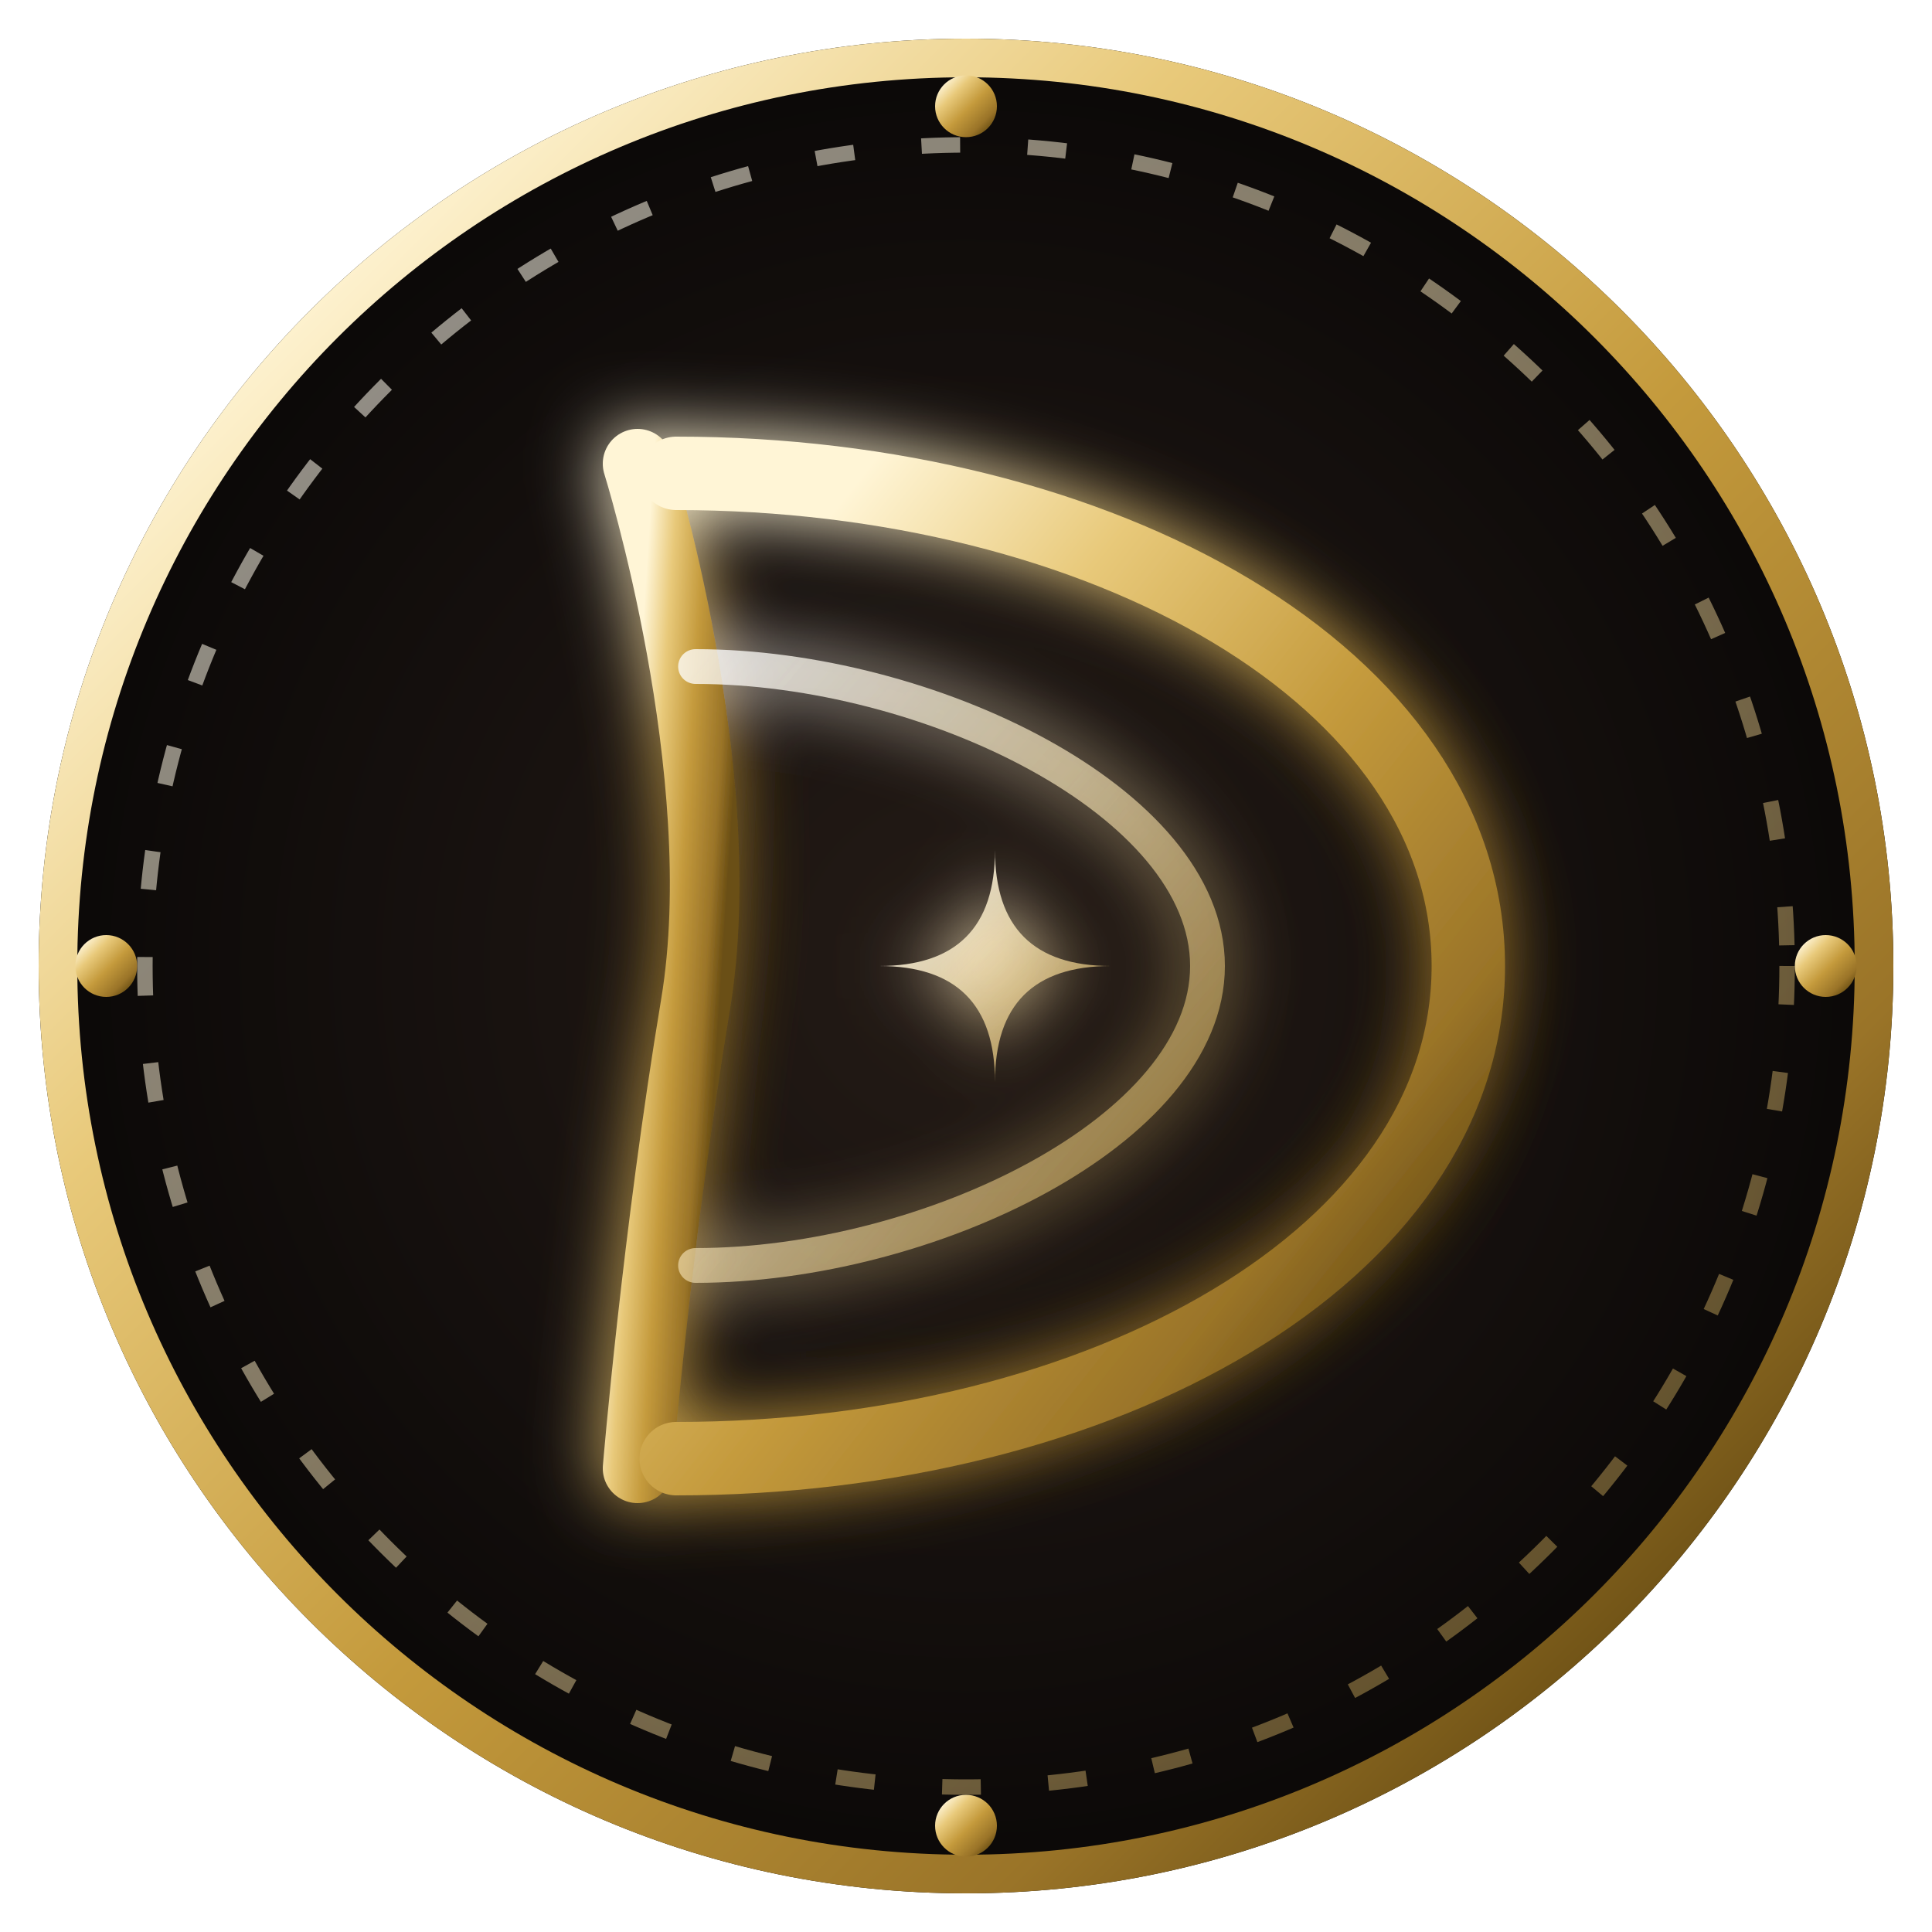
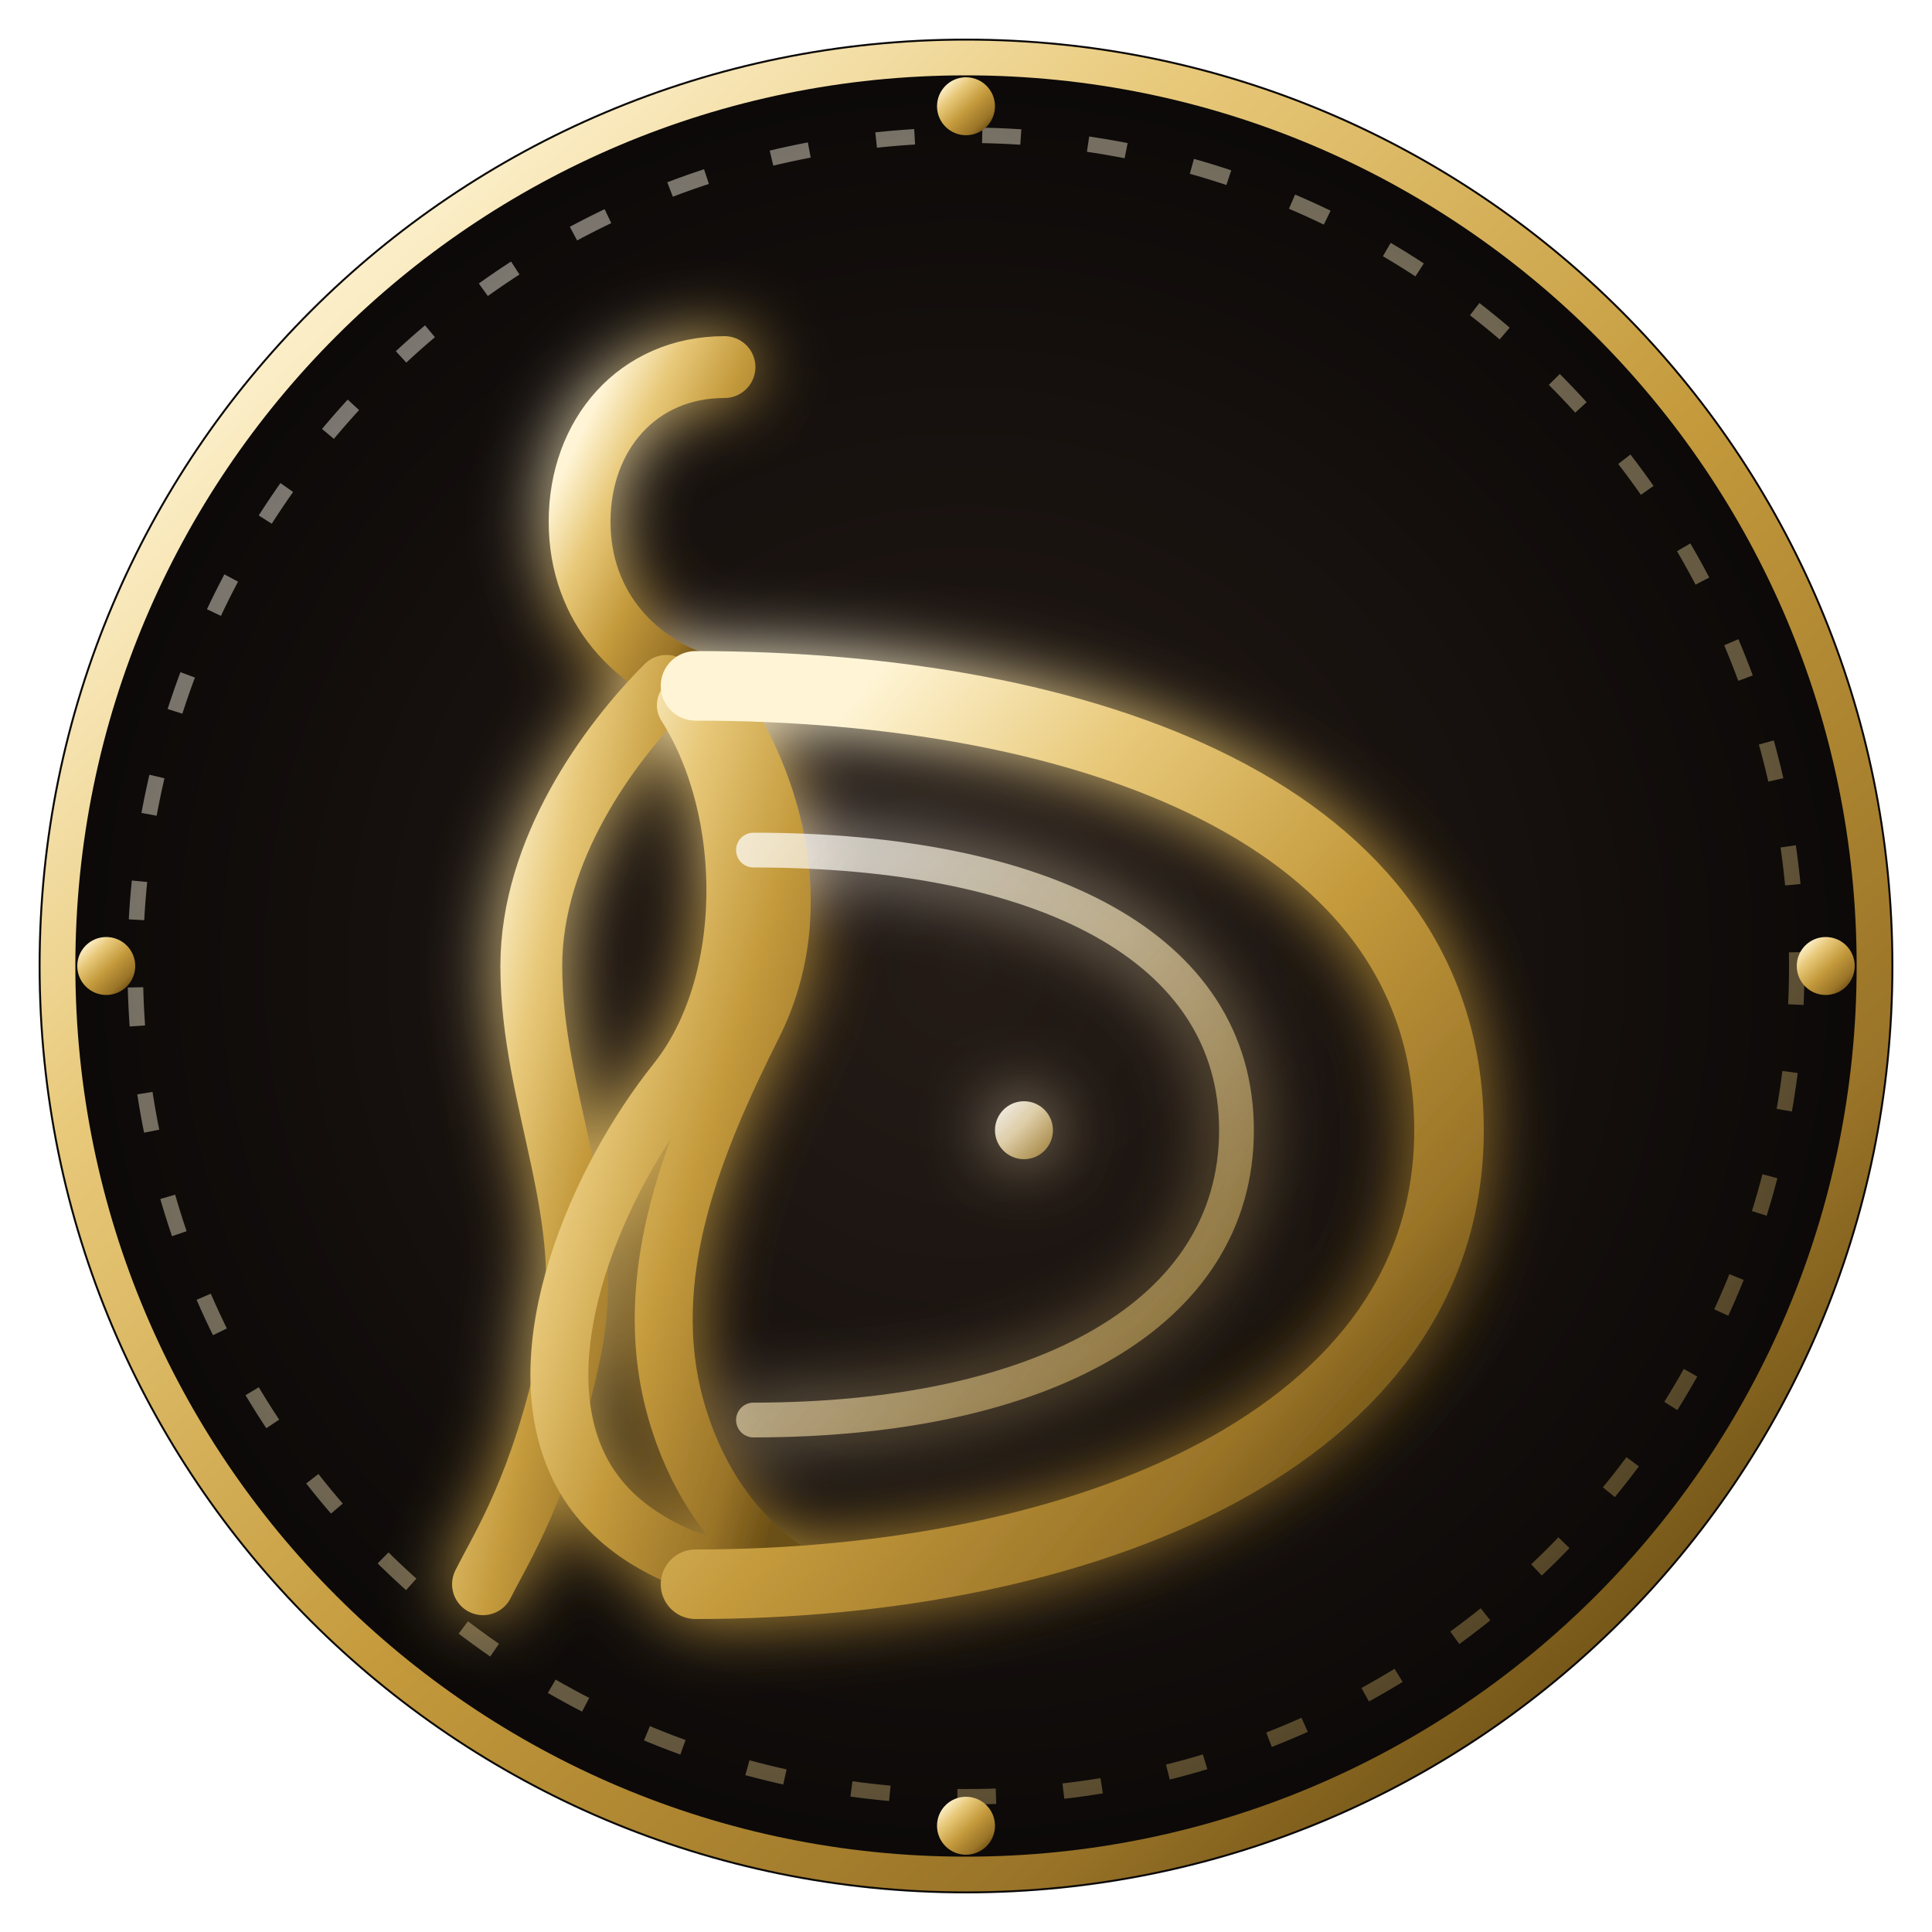
<svg xmlns="http://www.w3.org/2000/svg" width="512" height="512" viewBox="0 0 100 100" fill="none">
  <defs>
-     <linearGradient id="goldGrad" x1="12%" y1="12%" x2="88%" y2="88%">
+     <linearGradient id="goldLineGrad" x1="12%" y1="10%" x2="88%" y2="90%">
      <stop offset="0%" stop-color="#FFF5D6" />
      <stop offset="25%" stop-color="#E8C97A" />
      <stop offset="55%" stop-color="#C49A3C" />
      <stop offset="85%" stop-color="#9A7428" />
      <stop offset="100%" stop-color="#6B4F14" />
    </linearGradient>
-     <linearGradient id="shimmerGrad" x1="0%" y1="0%" x2="100%" y2="100%">
+     <linearGradient id="shimmerLineGrad" x1="0%" y1="0%" x2="100%" y2="100%">
      <stop offset="0%" stop-color="#FFFFFF" stop-opacity="0.95" />
      <stop offset="45%" stop-color="#F5E3B8" stop-opacity="0.85" />
      <stop offset="100%" stop-color="#C49A3C" stop-opacity="0.7" />
    </linearGradient>
    <radialGradient id="bgGrad" cx="50%" cy="50%" r="50%">
      <stop offset="0%" stop-color="#241B16" />
-       <stop offset="65%" stop-color="#140F0D" />
+       <stop offset="68%" stop-color="#140F0D" />
      <stop offset="100%" stop-color="#0A0807" />
    </radialGradient>
    <filter id="softGlow" x="-20%" y="-20%" width="140%" height="140%">
      <feGaussianBlur stdDeviation="1.8" result="blur" />
      <feComposite in="SourceGraphic" in2="blur" operator="over" />
    </filter>
  </defs>
  <circle cx="50" cy="50" r="48" fill="url(#bgGrad)" />
-   <circle cx="50" cy="50" r="47" stroke="url(#goldGrad)" stroke-width="2" />
-   <circle cx="50" cy="50" r="42.5" stroke="url(#shimmerGrad)" stroke-width="0.8" stroke-dasharray="2 3.5" stroke-opacity="0.6" />
-   <circle cx="50" cy="5.5" r="1.6" fill="url(#goldGrad)" />
-   <circle cx="94.5" cy="50" r="1.6" fill="url(#goldGrad)" />
-   <circle cx="50" cy="94.5" r="1.6" fill="url(#goldGrad)" />
-   <circle cx="5.5" cy="50" r="1.6" fill="url(#goldGrad)" />
+   <circle cx="50" cy="50" r="47" stroke="url(#goldLineGrad)" stroke-width="1.8" />
+   <circle cx="50" cy="50" r="43" stroke="url(#shimmerLineGrad)" stroke-width="0.8" stroke-dasharray="2 3.5" stroke-opacity="0.5" />
+   <circle cx="50" cy="5.5" r="1.5" fill="url(#goldLineGrad)" />
+   <circle cx="94.5" cy="50" r="1.5" fill="url(#goldLineGrad)" />
+   <circle cx="50" cy="94.5" r="1.5" fill="url(#goldLineGrad)" />
+   <circle cx="5.5" cy="50" r="1.5" fill="url(#goldLineGrad)" />
  <g filter="url(#softGlow)">
-     <path d="M33 24 C 33 24, 38 40, 36 52 C 34 64, 33 76, 33 76" stroke="url(#goldGrad)" stroke-width="3.6" stroke-linecap="round" />
-     <path d="M26.5 24 L39.5 24" stroke="url(#goldGrad)" stroke-width="2.6" stroke-linecap="round" />
-     <path d="M26.5 76 L39.5 76" stroke="url(#goldGrad)" stroke-width="2.6" stroke-linecap="round" />
-     <path d="M35 24.5 C 57 24.5, 76 35, 76 50 C 76 65, 57 75.5, 35 75.5" stroke="url(#goldGrad)" stroke-width="3.8" stroke-linecap="round" />
-     <path d="M36 34.5 C 48 34.5, 62.5 41.5, 62.5 50 C 62.5 58.5, 48 65.5, 36 65.5" stroke="url(#shimmerGrad)" stroke-width="1.8" stroke-opacity="0.8" stroke-linecap="round" />
-     <path d="M51.5 44 Q 51.5 50, 57.5 50 Q 51.5 50, 51.5 56 Q 51.5 50, 45.5 50 Q 51.5 50, 51.5 44 Z" fill="url(#shimmerGrad)" />
+     <path d="M 37.5 19 C 33 19, 30 22.5, 30 27 C 30 31.5, 33 34.5, 36.5 35.5" stroke="url(#goldLineGrad)" stroke-width="3.2" stroke-linecap="round" stroke-linejoin="round" />
+     <path d="M 34.5 35.5 C 31.5 38.5, 27.5 44, 27.5 50 C 27.5 57, 31 63, 29.5 70 C 28 77, 26 80, 25 82" stroke="url(#goldLineGrad)" stroke-width="3.2" stroke-linecap="round" stroke-linejoin="round" />
+     <path d="M 36.5 35.5 C 40 40, 42 47, 39 53 C 36 59, 33 66, 35 73 C 37 80, 42 82, 42 82 C 42 82, 33 82, 30 76 C 27 70, 31 61, 35 56 C 39 51, 39 42, 35.5 36.5" stroke="url(#goldLineGrad)" stroke-width="3" stroke-linecap="round" stroke-linejoin="round" />
+     <path d="M 36 35.5 C 56 35.5, 75 42, 75 58.5 C 75 74.5, 56 82, 36 82" stroke="url(#goldLineGrad)" stroke-width="3.6" stroke-linecap="round" stroke-linejoin="round" />
+     <path d="M 39 44 C 54 44, 64 49, 64 58.5 C 64 68, 54 73.5, 39 73.5" stroke="url(#shimmerLineGrad)" stroke-width="1.8" stroke-opacity="0.75" stroke-linecap="round" />
+     <circle cx="53" cy="58.5" r="1.5" fill="url(#shimmerLineGrad)" />
  </g>
</svg>
